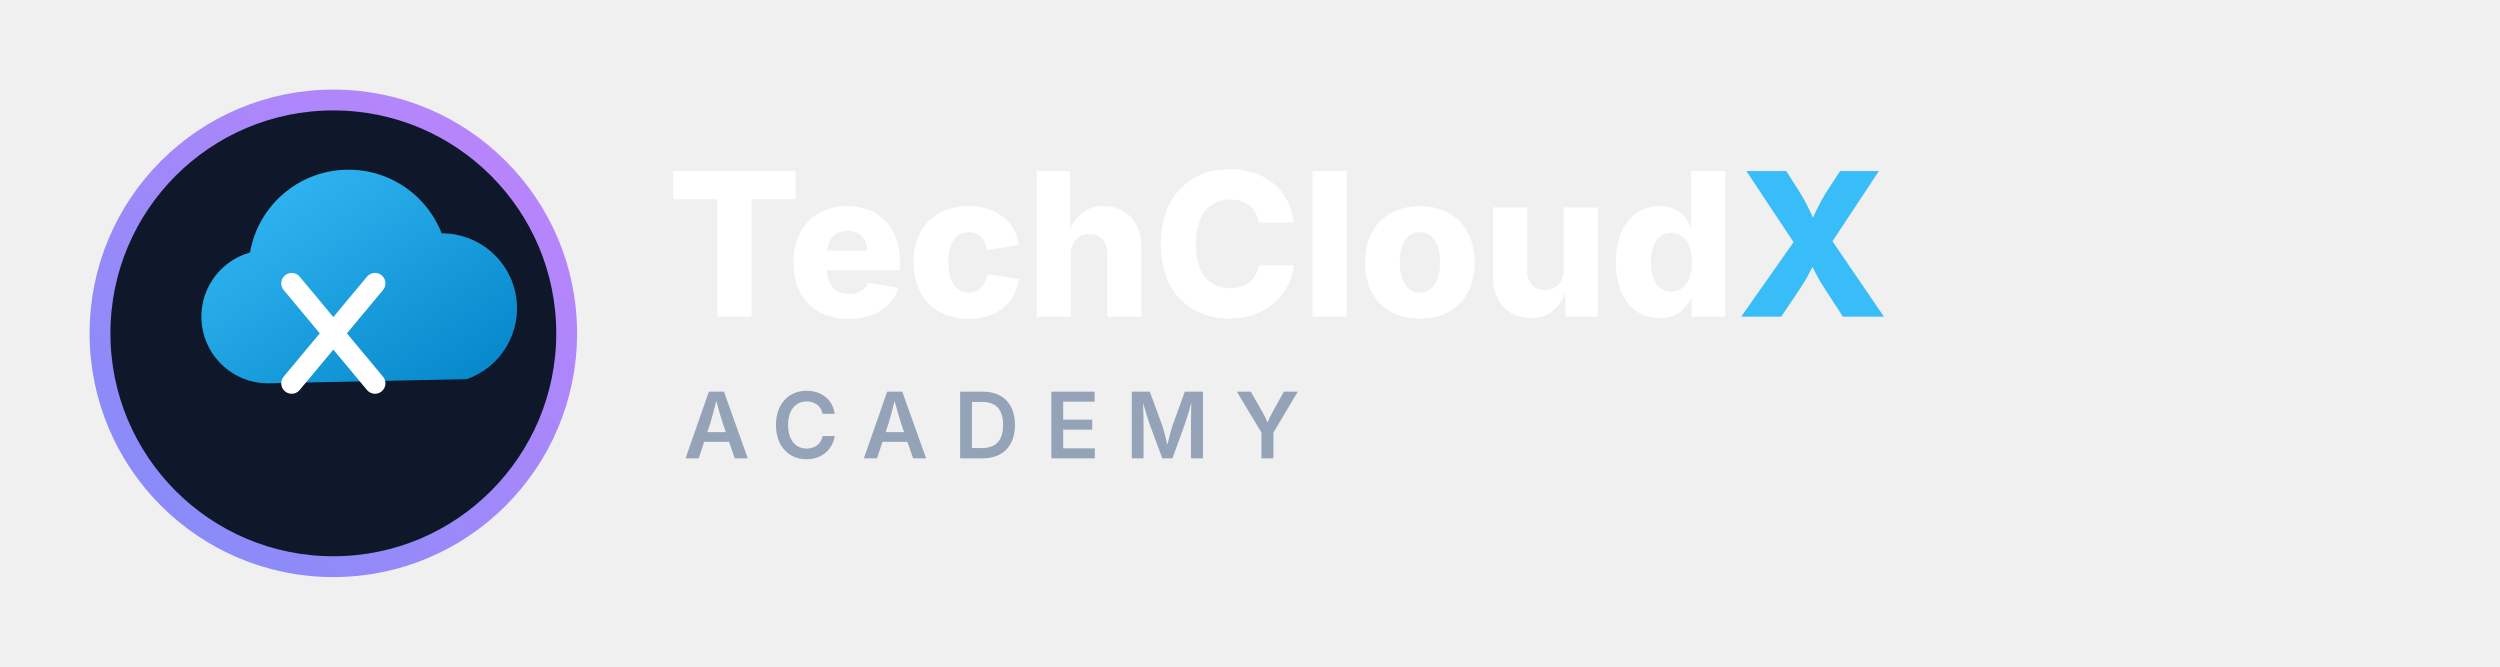
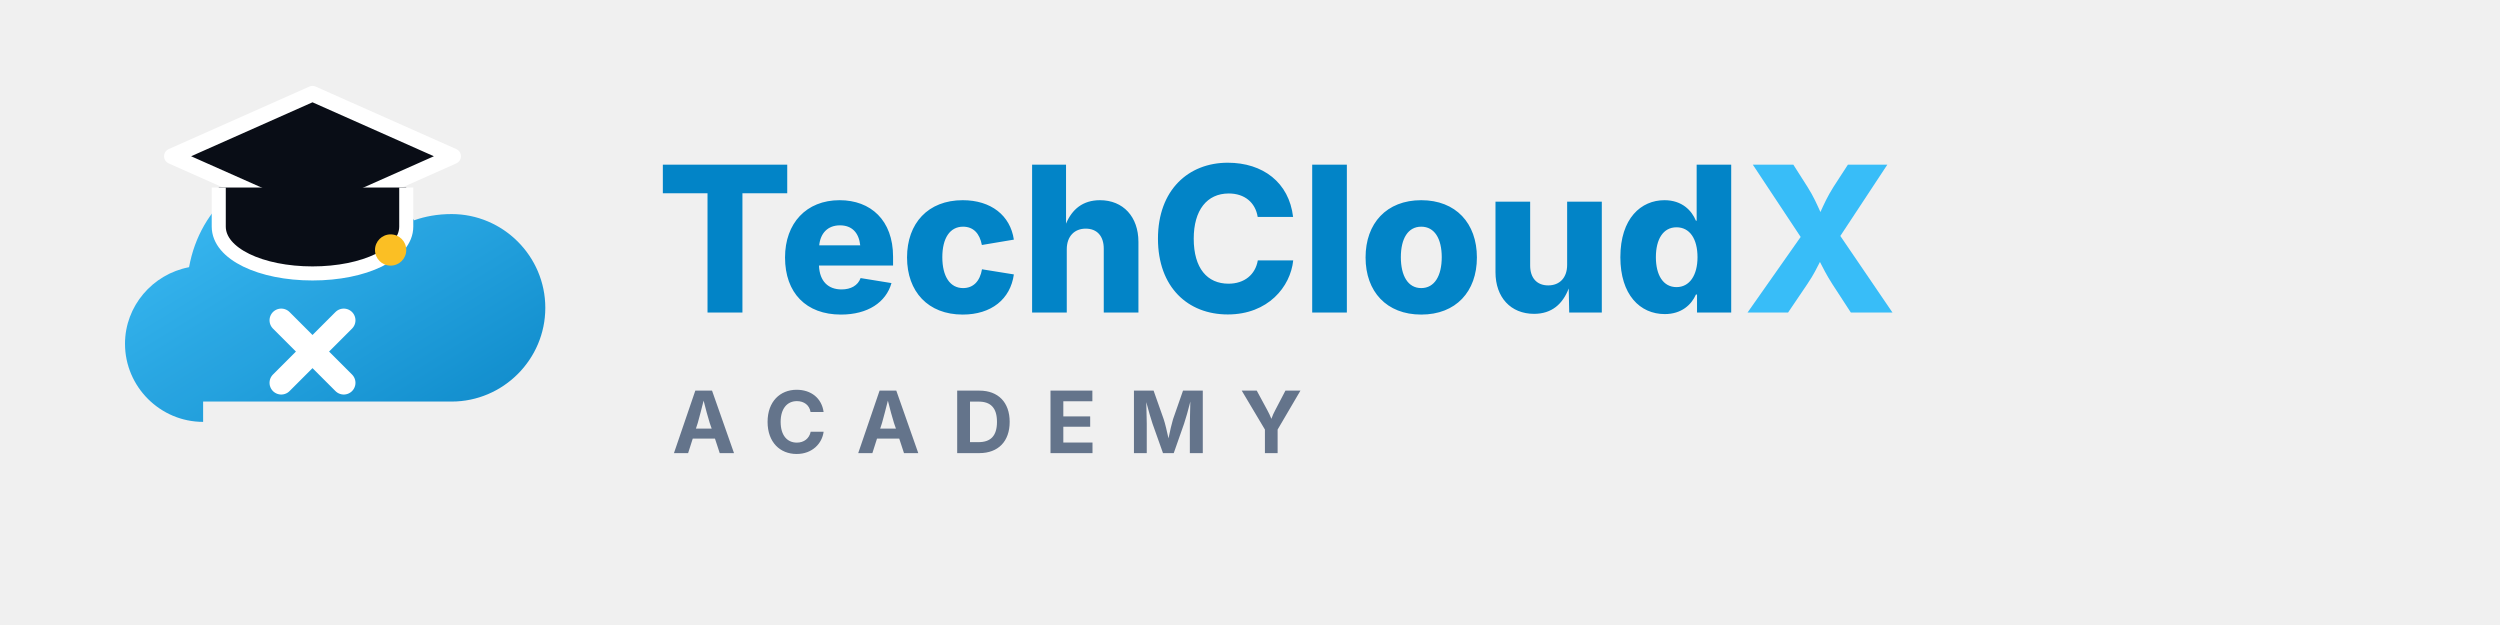
- <svg xmlns="http://www.w3.org/2000/svg" viewBox="0 0 300 80" fill="none">
+ <svg xmlns="http://www.w3.org/2000/svg" viewBox="0 0 320 80" fill="none">
  <defs>
    <linearGradient id="cloudGrad" x1="0%" y1="0%" x2="100%" y2="100%">
      <stop offset="0%" stop-color="#38bdf8" />
      <stop offset="100%" stop-color="#0284c7" />
    </linearGradient>
+     <linearGradient id="capGold" x1="0%" y1="0%" x2="100%" y2="100%">
+       <stop offset="0%" stop-color="#fbbf24" />
+       <stop offset="100%" stop-color="#f59e0b" />
+     </linearGradient>
    <linearGradient id="orbitGrad" x1="0%" y1="100%" x2="100%" y2="0%">
-       <stop offset="0%" stop-color="#818cf8" />
-       <stop offset="100%" stop-color="#c084fc" />
+       <stop offset="0%" stop-color="#0284c7" />
+       <stop offset="100%" stop-color="#38bdf8" />
    </linearGradient>
  </defs>
-   <g transform="translate(10, 10)">
-     <circle cx="30" cy="30" r="28" fill="#0f172a" stroke="url(#orbitGrad)" stroke-width="2.5" />
-     <path d="M22 36a8 8 0 0 1-2-15.7 12 12 0 0 1 23-2.3 9 9 0 0 1 3 17.5l-24 .5z" fill="url(#cloudGrad)" />
-     <path d="M25 24l10 12M35 24l-10 12" stroke="#ffffff" stroke-width="2.5" stroke-linecap="round" />
+   <g transform="translate(10, 8)">
+     <path d="M16 46c-5.5 0-10-4.5-10-10 0-4.8 3.5-8.9 8.2-9.8 1.4-7.8 7.8-13.2 15.8-13.2 5.5 0 10.3 2.9 13 7.2 1.4-.5 3-.8 4.8-.8 6.6 0 12 5.4 12 12 0 6.6-5.4 12-12 12H16z" fill="url(#cloudGrad)" opacity="0.95" />
+     <path d="M26 33l8 8M34 33l-8 8" stroke="#ffffff" stroke-width="3" stroke-linecap="round" />
+     <polygon points="30,4 48,12 30,20 12,12" fill="#090d16" stroke="#ffffff" stroke-width="2" stroke-linejoin="round" />
+     <path d="M18,16v5c0 3.5 5.4 6 12 6s12-2.5 12-6v-5" fill="#090d16" stroke="#ffffff" stroke-width="1.8" />
+     <path d="M40,15v8" stroke="url(#capGold)" stroke-width="2" stroke-linecap="round" />
+     <circle cx="40" cy="24" r="2" fill="#fbbf24" />
  </g>
-   <text x="80" y="38" font-family="'Outfit', 'Inter', sans-serif" font-weight="800" font-size="24" fill="#ffffff">
+   <text x="84" y="40" font-family="'Outfit', 'Inter', sans-serif" font-weight="800" font-size="26" fill="#0284c7">
    TechCloud<tspan fill="#38bdf8">X</tspan>
  </text>
-   <text x="82" y="55" font-family="'Inter', sans-serif" font-weight="600" font-size="11" letter-spacing="3" fill="#94a3b8">
+   <text x="86" y="58" font-family="'Inter', sans-serif" font-weight="700" font-size="11" letter-spacing="4" fill="#64748b">
    ACADEMY
  </text>
</svg>
